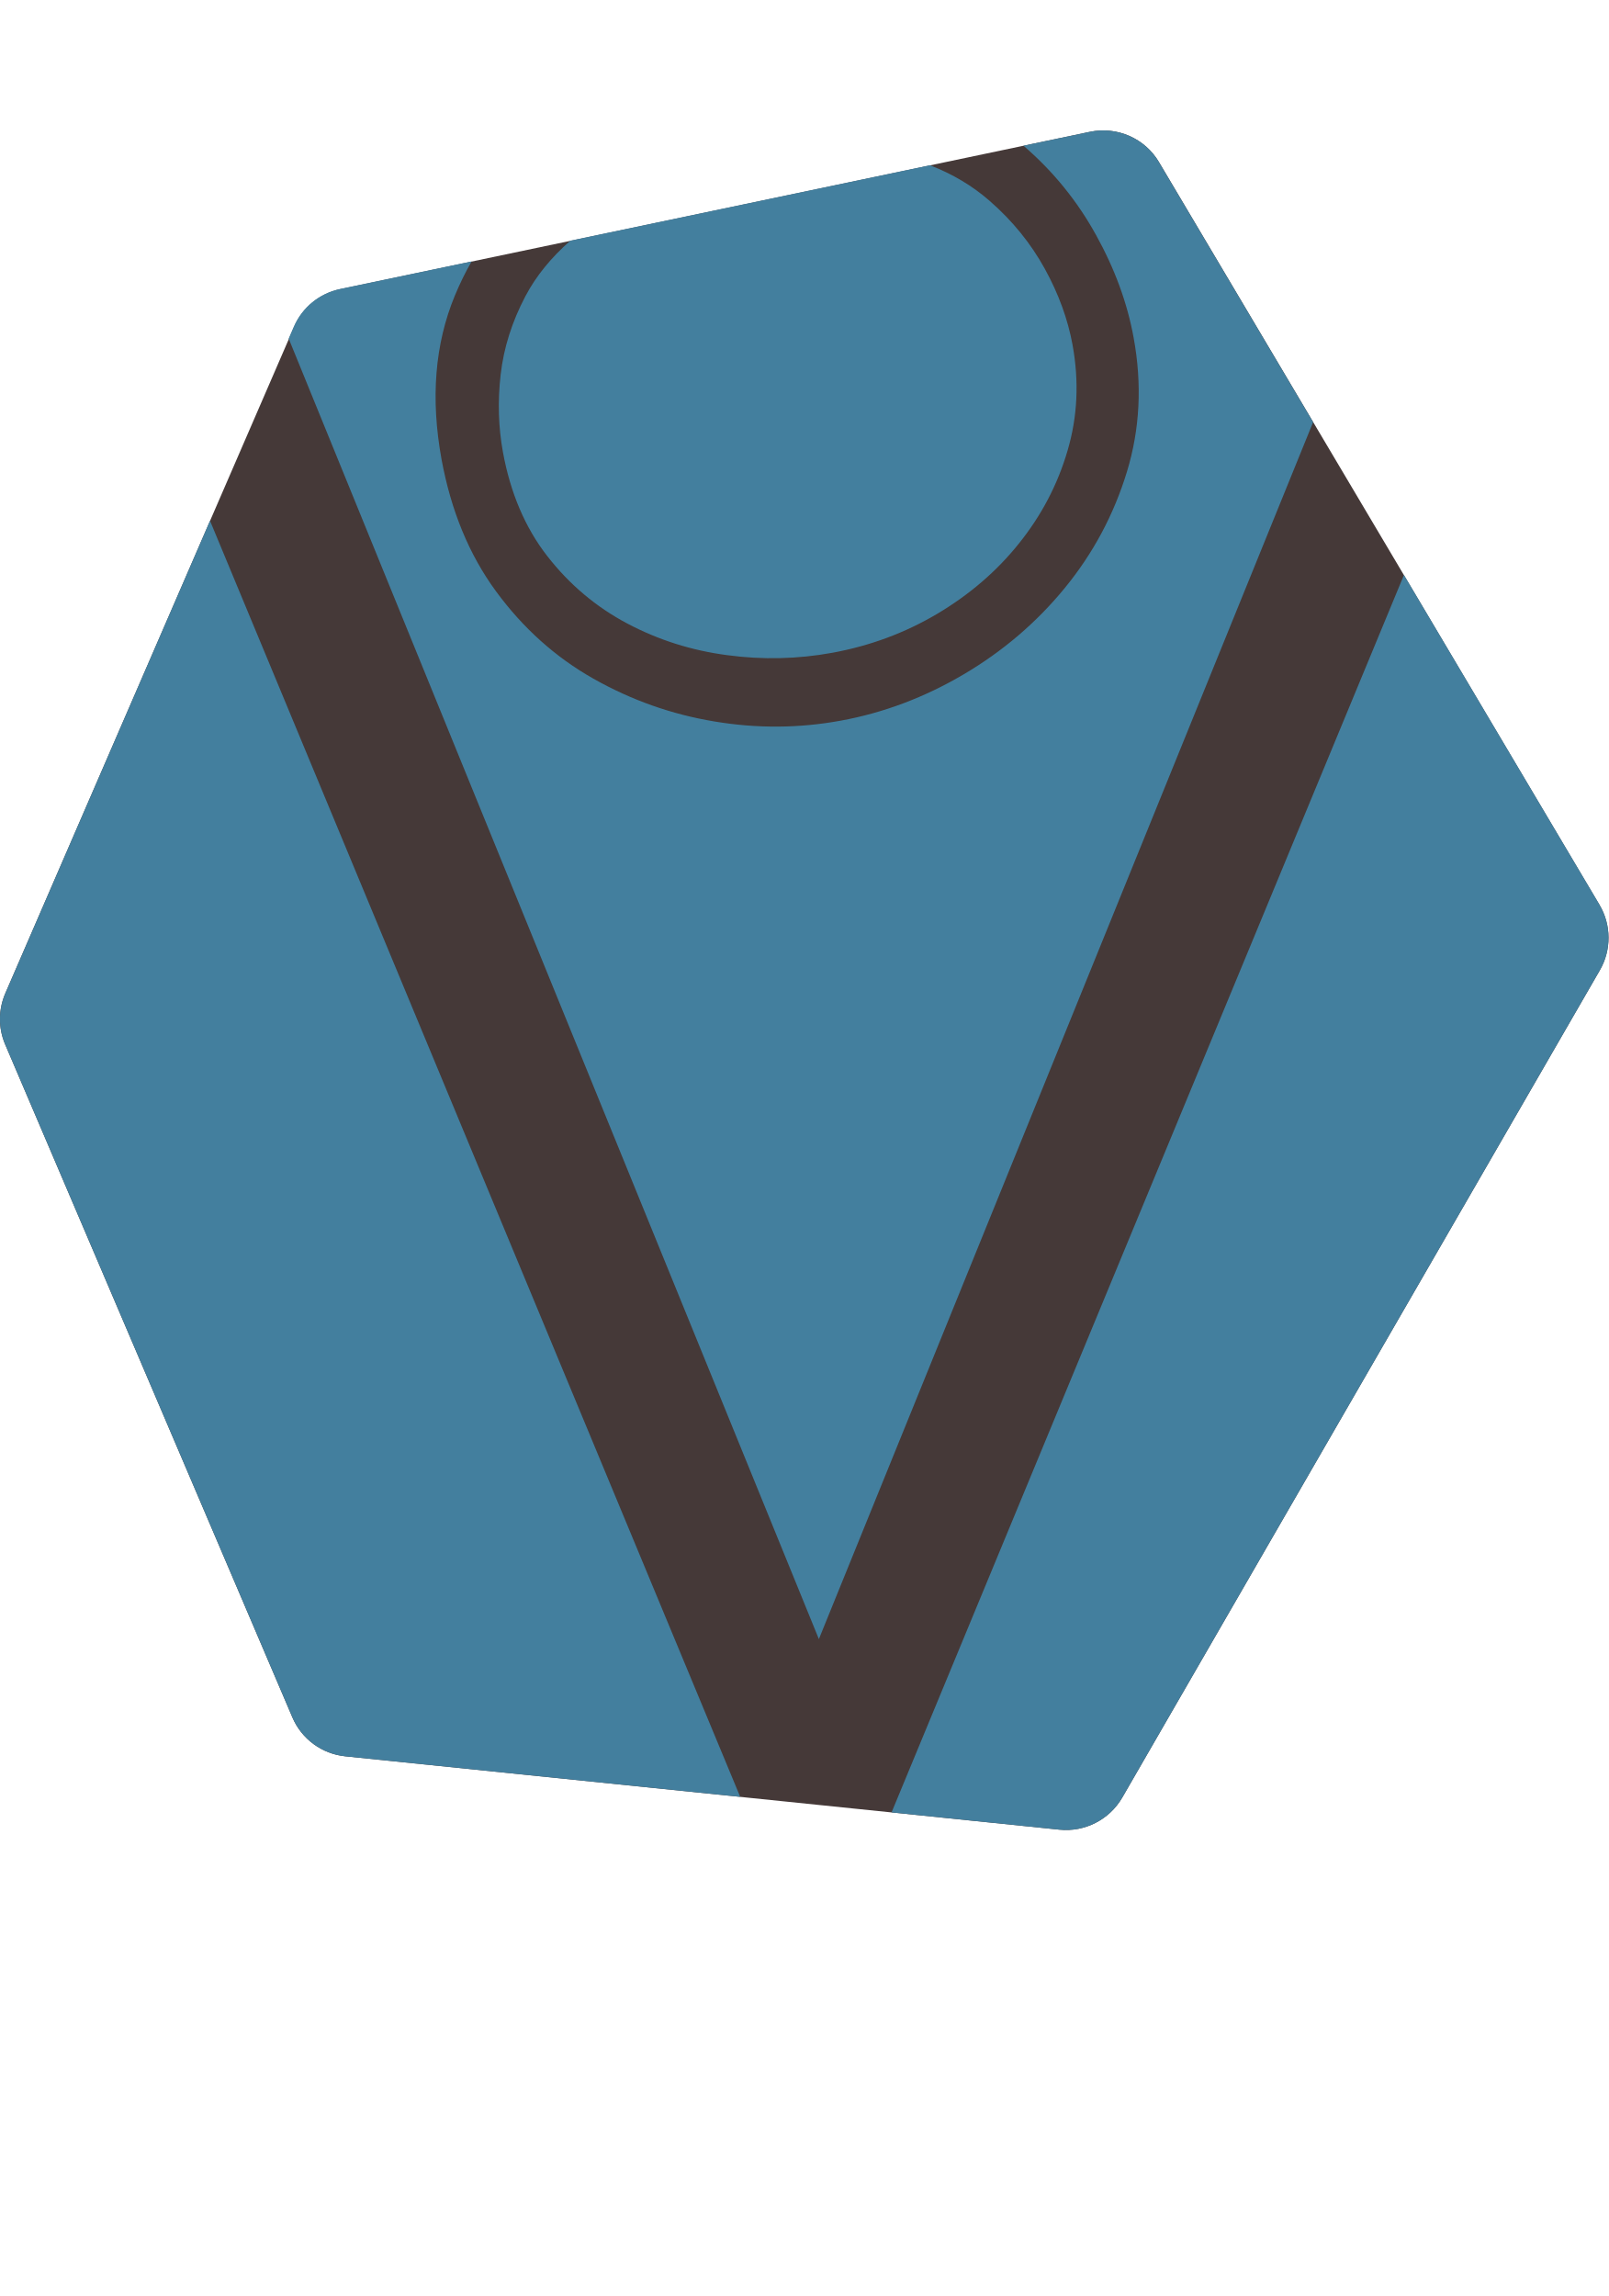
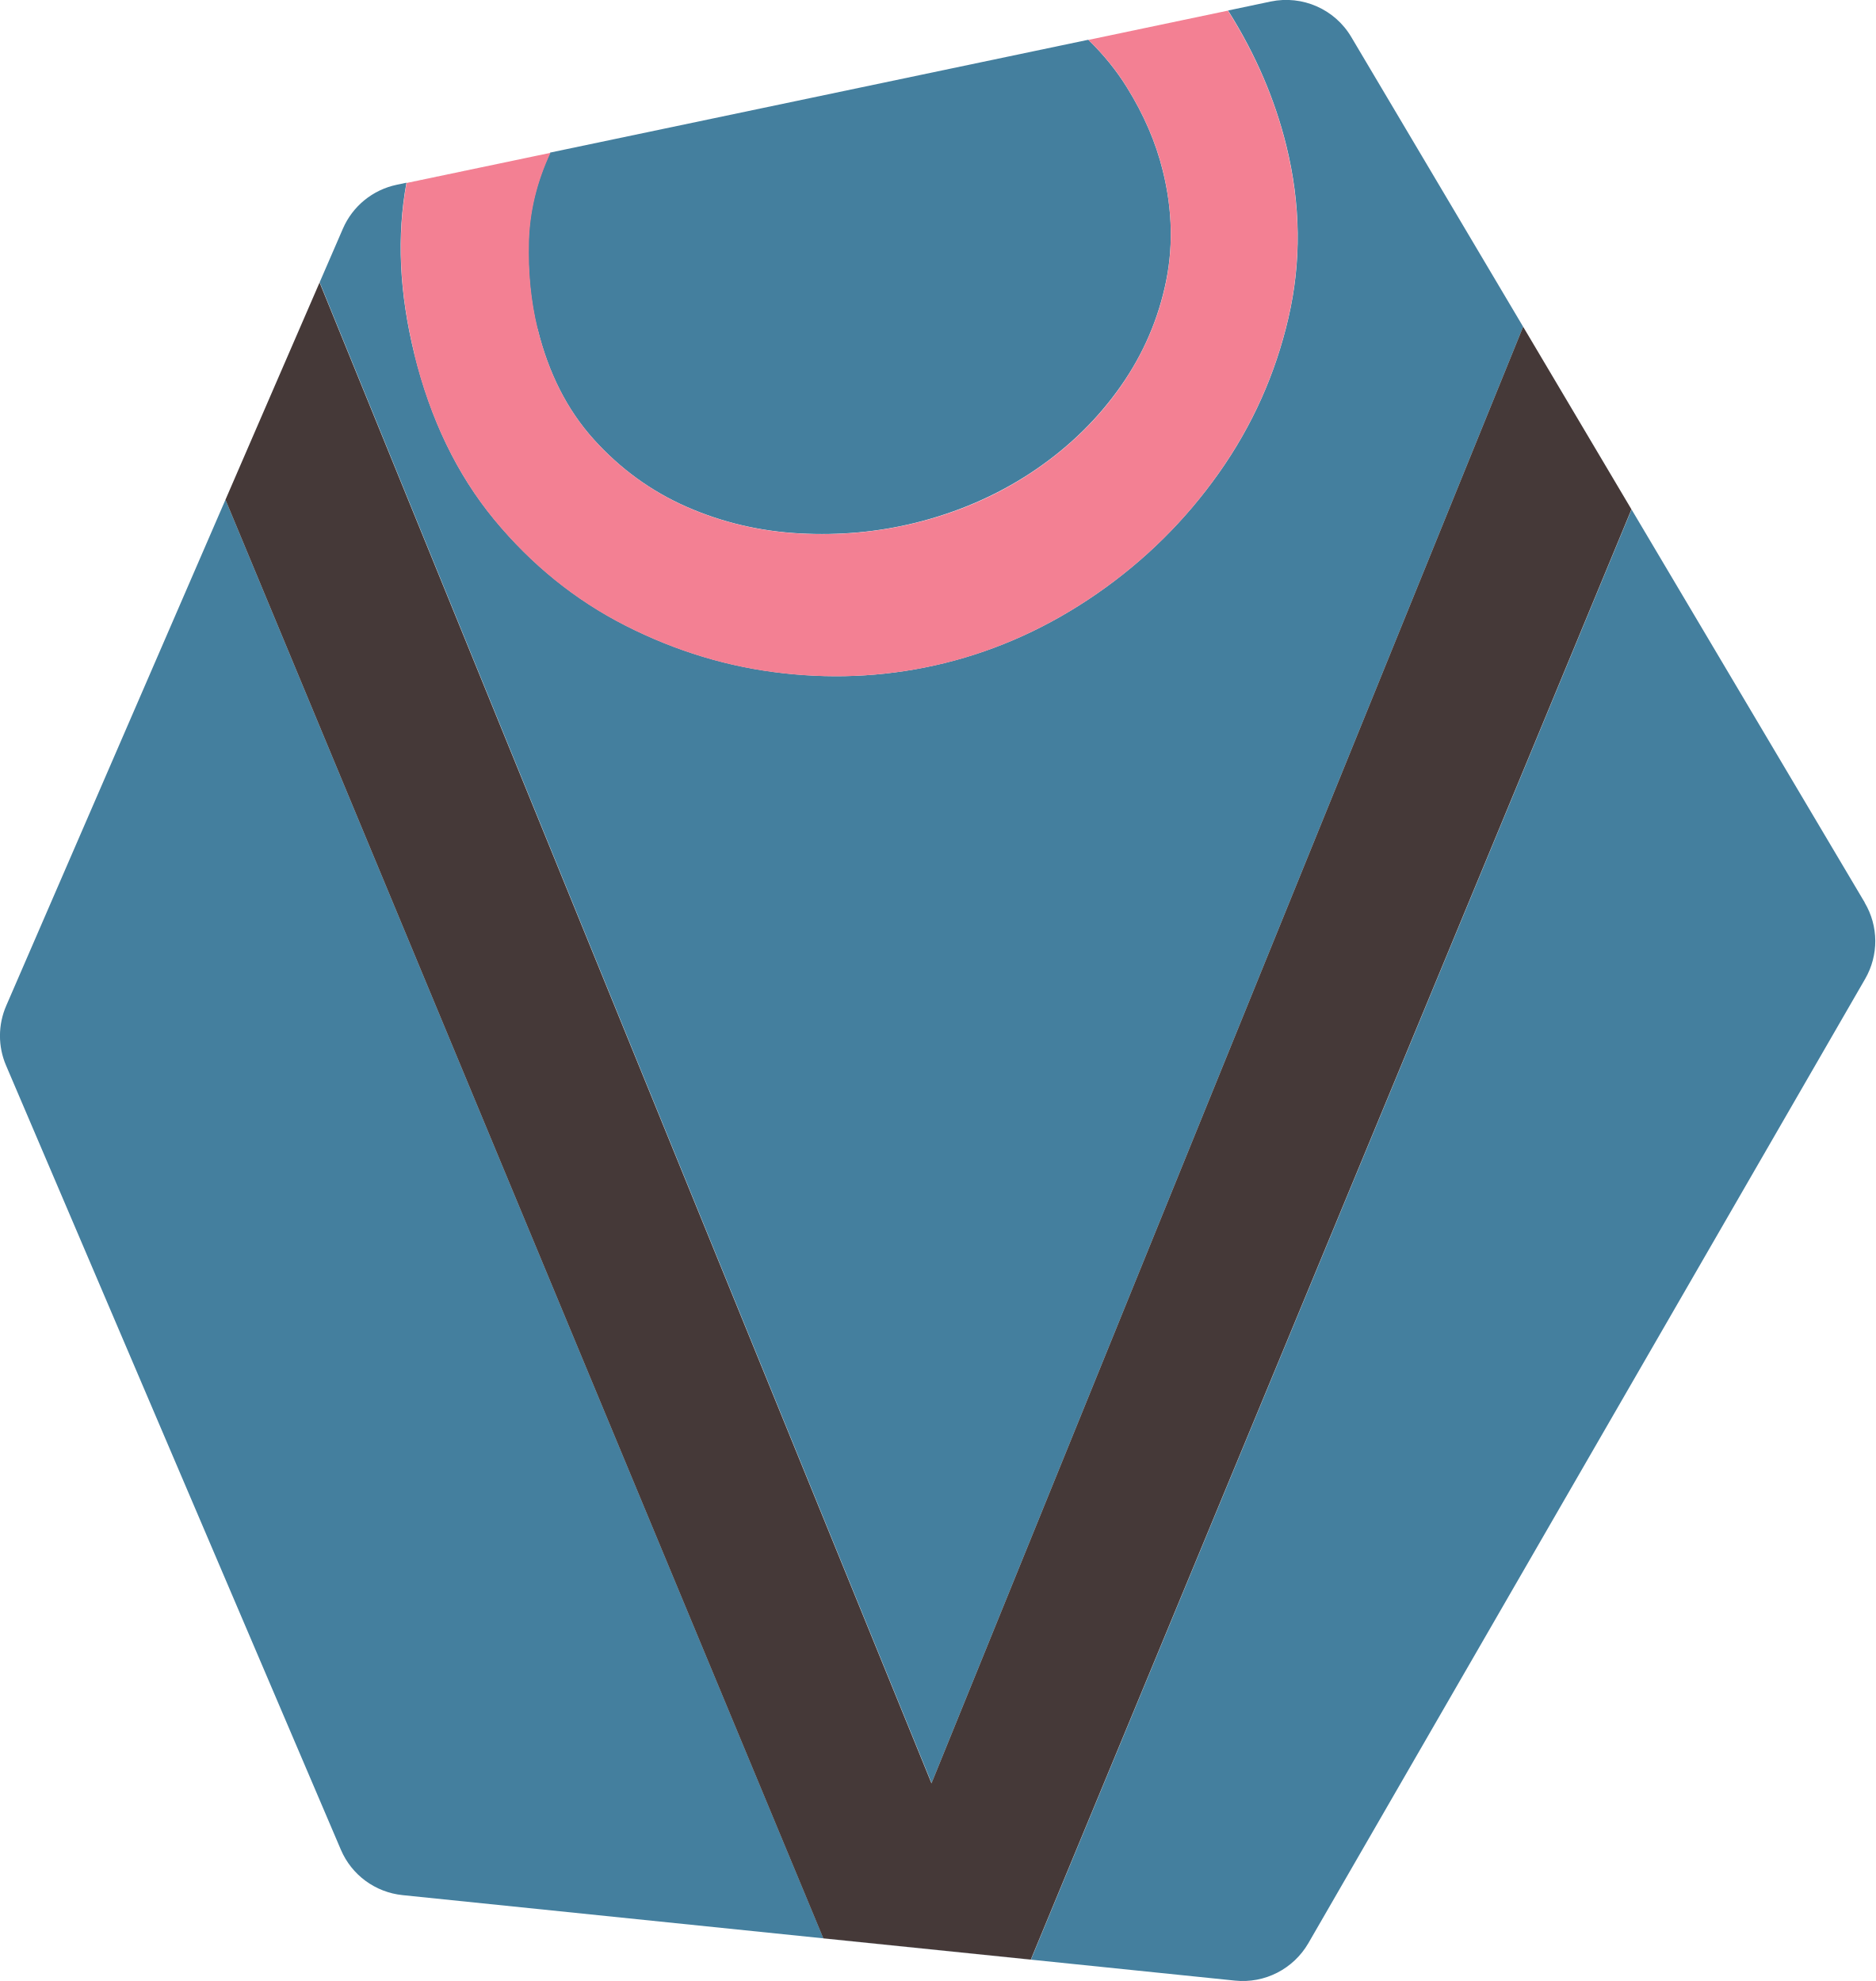
- <svg xmlns="http://www.w3.org/2000/svg" id="logoSimpler" width="148.05" height="211.32" viewBox="0 0 148.05 211.32">
+ <svg xmlns="http://www.w3.org/2000/svg" id="logoSimpler" width="148.05" height="156.43" viewBox="0 0 148.05 156.43">
  <defs>
    <style>
      .cls-1 {
-         fill: #437f9e;
+         fill: #447f9e;
      }

      .cls-2 {
        fill: #453938;
      }
+ 
+       .cls-3 {
+         fill: #f38093;
+       }
    </style>
  </defs>
-   <path class="cls-2" d="M100.32,12.13L31.32,26.61c-1.9.4-3.48,1.69-4.25,3.47L.49,91.42c-.65,1.5-.66,3.21-.01,4.72l26.43,61.92c.85,2,2.72,3.37,4.88,3.59l65.72,6.75c2.34.24,4.6-.92,5.78-2.95l43.96-76.15c1.08-1.87,1.07-4.17-.04-6.03L106.68,14.93c-1.3-2.2-3.86-3.32-6.36-2.8Z" />
-   <path class="cls-1" d="M50.38,51.19c2.03,2.61,4.48,4.67,7.34,6.19,2.87,1.52,5.93,2.49,9.21,2.92,3.27.44,6.5.36,9.68-.22,3.48-.64,6.69-1.83,9.66-3.59,2.96-1.76,5.48-3.92,7.53-6.49,2.06-2.57,3.55-5.41,4.46-8.53.92-3.12,1.07-6.36.46-9.72-.43-2.35-1.28-4.7-2.56-7.02-1.28-2.32-2.96-4.4-5.07-6.24-1.59-1.39-3.42-2.48-5.5-3.28l-33.09,6.94c-1.77,1.55-3.16,3.25-4.14,5.11-1.24,2.36-2,4.76-2.28,7.22-.28,2.46-.21,4.83.21,7.13.69,3.77,2.05,6.96,4.08,9.57ZM.49,91.42c-.65,1.5-.66,3.21-.01,4.72l26.43,61.92c.85,2,2.72,3.37,4.88,3.59l36.34,3.73L19.33,47.93.49,91.42ZM106.68,14.93c-1.3-2.2-3.86-3.32-6.36-2.8l-6.12,1.28s.06.04.08.07c2.67,2.31,4.88,5.03,6.6,8.15,1.73,3.12,2.88,6.27,3.46,9.45.79,4.3.58,8.42-.62,12.35-1.2,3.93-3.1,7.49-5.71,10.68-2.61,3.19-5.72,5.84-9.32,7.96-3.6,2.12-7.37,3.54-11.32,4.26-3.83.7-7.7.73-11.63.07-3.92-.65-7.63-1.96-11.13-3.94-3.5-1.98-6.48-4.66-8.96-8.04-2.48-3.38-4.14-7.43-5.01-12.14-1.02-5.59-.62-10.61,1.22-15.06.46-1.11.97-2.16,1.55-3.16l-12.12,2.54c-1.9.4-3.48,1.69-4.25,3.47l-.47,1.09,48.8,119.7,45.49-112.01-14.2-23.94ZM147.22,83.27l-18-30.35-47.16,113.89,15.45,1.59c2.34.24,4.6-.92,5.78-2.95l43.96-76.15c1.08-1.87,1.07-4.17-.04-6.03Z" />
+   <path class="cls-1" d="M73.54,140.82L120.25,25.8l-13.57-22.88c-1.3-2.2-3.86-3.32-6.36-2.8l-3.37.71s.06.08.08.12c2.12,3.39,3.62,6.9,4.52,10.53,1.15,4.65,1.2,9.19.17,13.63-1.03,4.44-2.86,8.52-5.49,12.24-2.63,3.72-5.83,6.89-9.6,9.51-3.78,2.62-7.8,4.45-12.06,5.5-4.14,1.02-8.37,1.29-12.71.8-4.34-.48-8.49-1.74-12.47-3.76-3.97-2.02-7.43-4.82-10.37-8.38-2.94-3.56-5.04-7.92-6.31-13.08-1.19-4.83-1.39-9.33-.62-13.51l10.3-2.16-11.07,2.32c-1.9.4-3.48,1.69-4.25,3.47l-5.42,12.51,3.59-8.28,48.31,118.51Z" />
+   <path class="cls-1" d="M147.22,71.27l-18.41-31.04-47.42,114.52-16.38-1.68L17.8,39.46.49,79.42c-.65,1.5-.66,3.21-.01,4.72l26.43,61.92c.85,2,2.72,3.37,4.88,3.59l65.72,6.75c2.34.24,4.6-.92,5.78-2.95l43.96-76.15c1.08-1.87,1.07-4.17-.04-6.03Z" />
+   <path class="cls-1" d="M42.44,25.96c.86,3.5,2.34,6.41,4.43,8.73,2.09,2.32,4.54,4.1,7.34,5.33,2.8,1.23,5.78,1.93,8.92,2.1,3.15.17,6.18-.11,9.11-.83,3.31-.82,6.33-2.12,9.06-3.9,2.73-1.79,5.02-3.94,6.86-6.45,1.85-2.51,3.11-5.25,3.79-8.23.69-2.97.64-6.05-.15-9.23-.55-2.23-1.49-4.42-2.84-6.59-.85-1.37-1.87-2.61-3.04-3.75l-42.49,8.91c-1.05,2.27-1.63,4.6-1.7,6.98-.07,2.45.16,4.75.69,6.92Z" />
+   <path class="cls-3" d="M32.7,27.95c1.27,5.16,3.38,9.51,6.31,13.08,2.94,3.56,6.39,6.36,10.37,8.38,3.98,2.02,8.13,3.28,12.47,3.76,4.34.48,8.58.21,12.71-.8,4.26-1.05,8.29-2.89,12.06-5.5,3.78-2.62,6.98-5.79,9.6-9.51,2.63-3.72,4.46-7.8,5.49-12.24,1.03-4.44.98-8.98-.17-13.63-.89-3.63-2.4-7.14-4.52-10.53-.03-.04-.06-.08-.08-.12h0l-11.01,2.31h0c1.17,1.14,2.2,2.38,3.04,3.75,1.35,2.17,2.29,4.36,2.84,6.59.78,3.18.83,6.26.15,9.23-.68,2.97-1.95,5.71-3.79,8.23-1.84,2.51-4.13,4.66-6.86,6.45-2.73,1.79-5.75,3.09-9.06,3.9-2.93.72-5.96,1-9.11.83-3.15-.17-6.12-.87-8.92-2.1-2.8-1.23-5.25-3.01-7.34-5.33-2.09-2.32-3.57-5.23-4.43-8.73-.53-2.16-.76-4.47-.69-6.92.07-2.38.64-4.71,1.7-6.98h0l-1.06.22-10.3,2.16c-.77,4.18-.57,8.68.62,13.51Z" />
+   <polygon class="cls-2" points="81.38 154.74 128.8 40.22 128.8 40.22 120.25 25.8 120.25 25.8 73.54 140.82 25.23 22.31 21.64 30.59 17.8 39.46 17.8 39.46 65 153.06 81.38 154.74" />
</svg>
